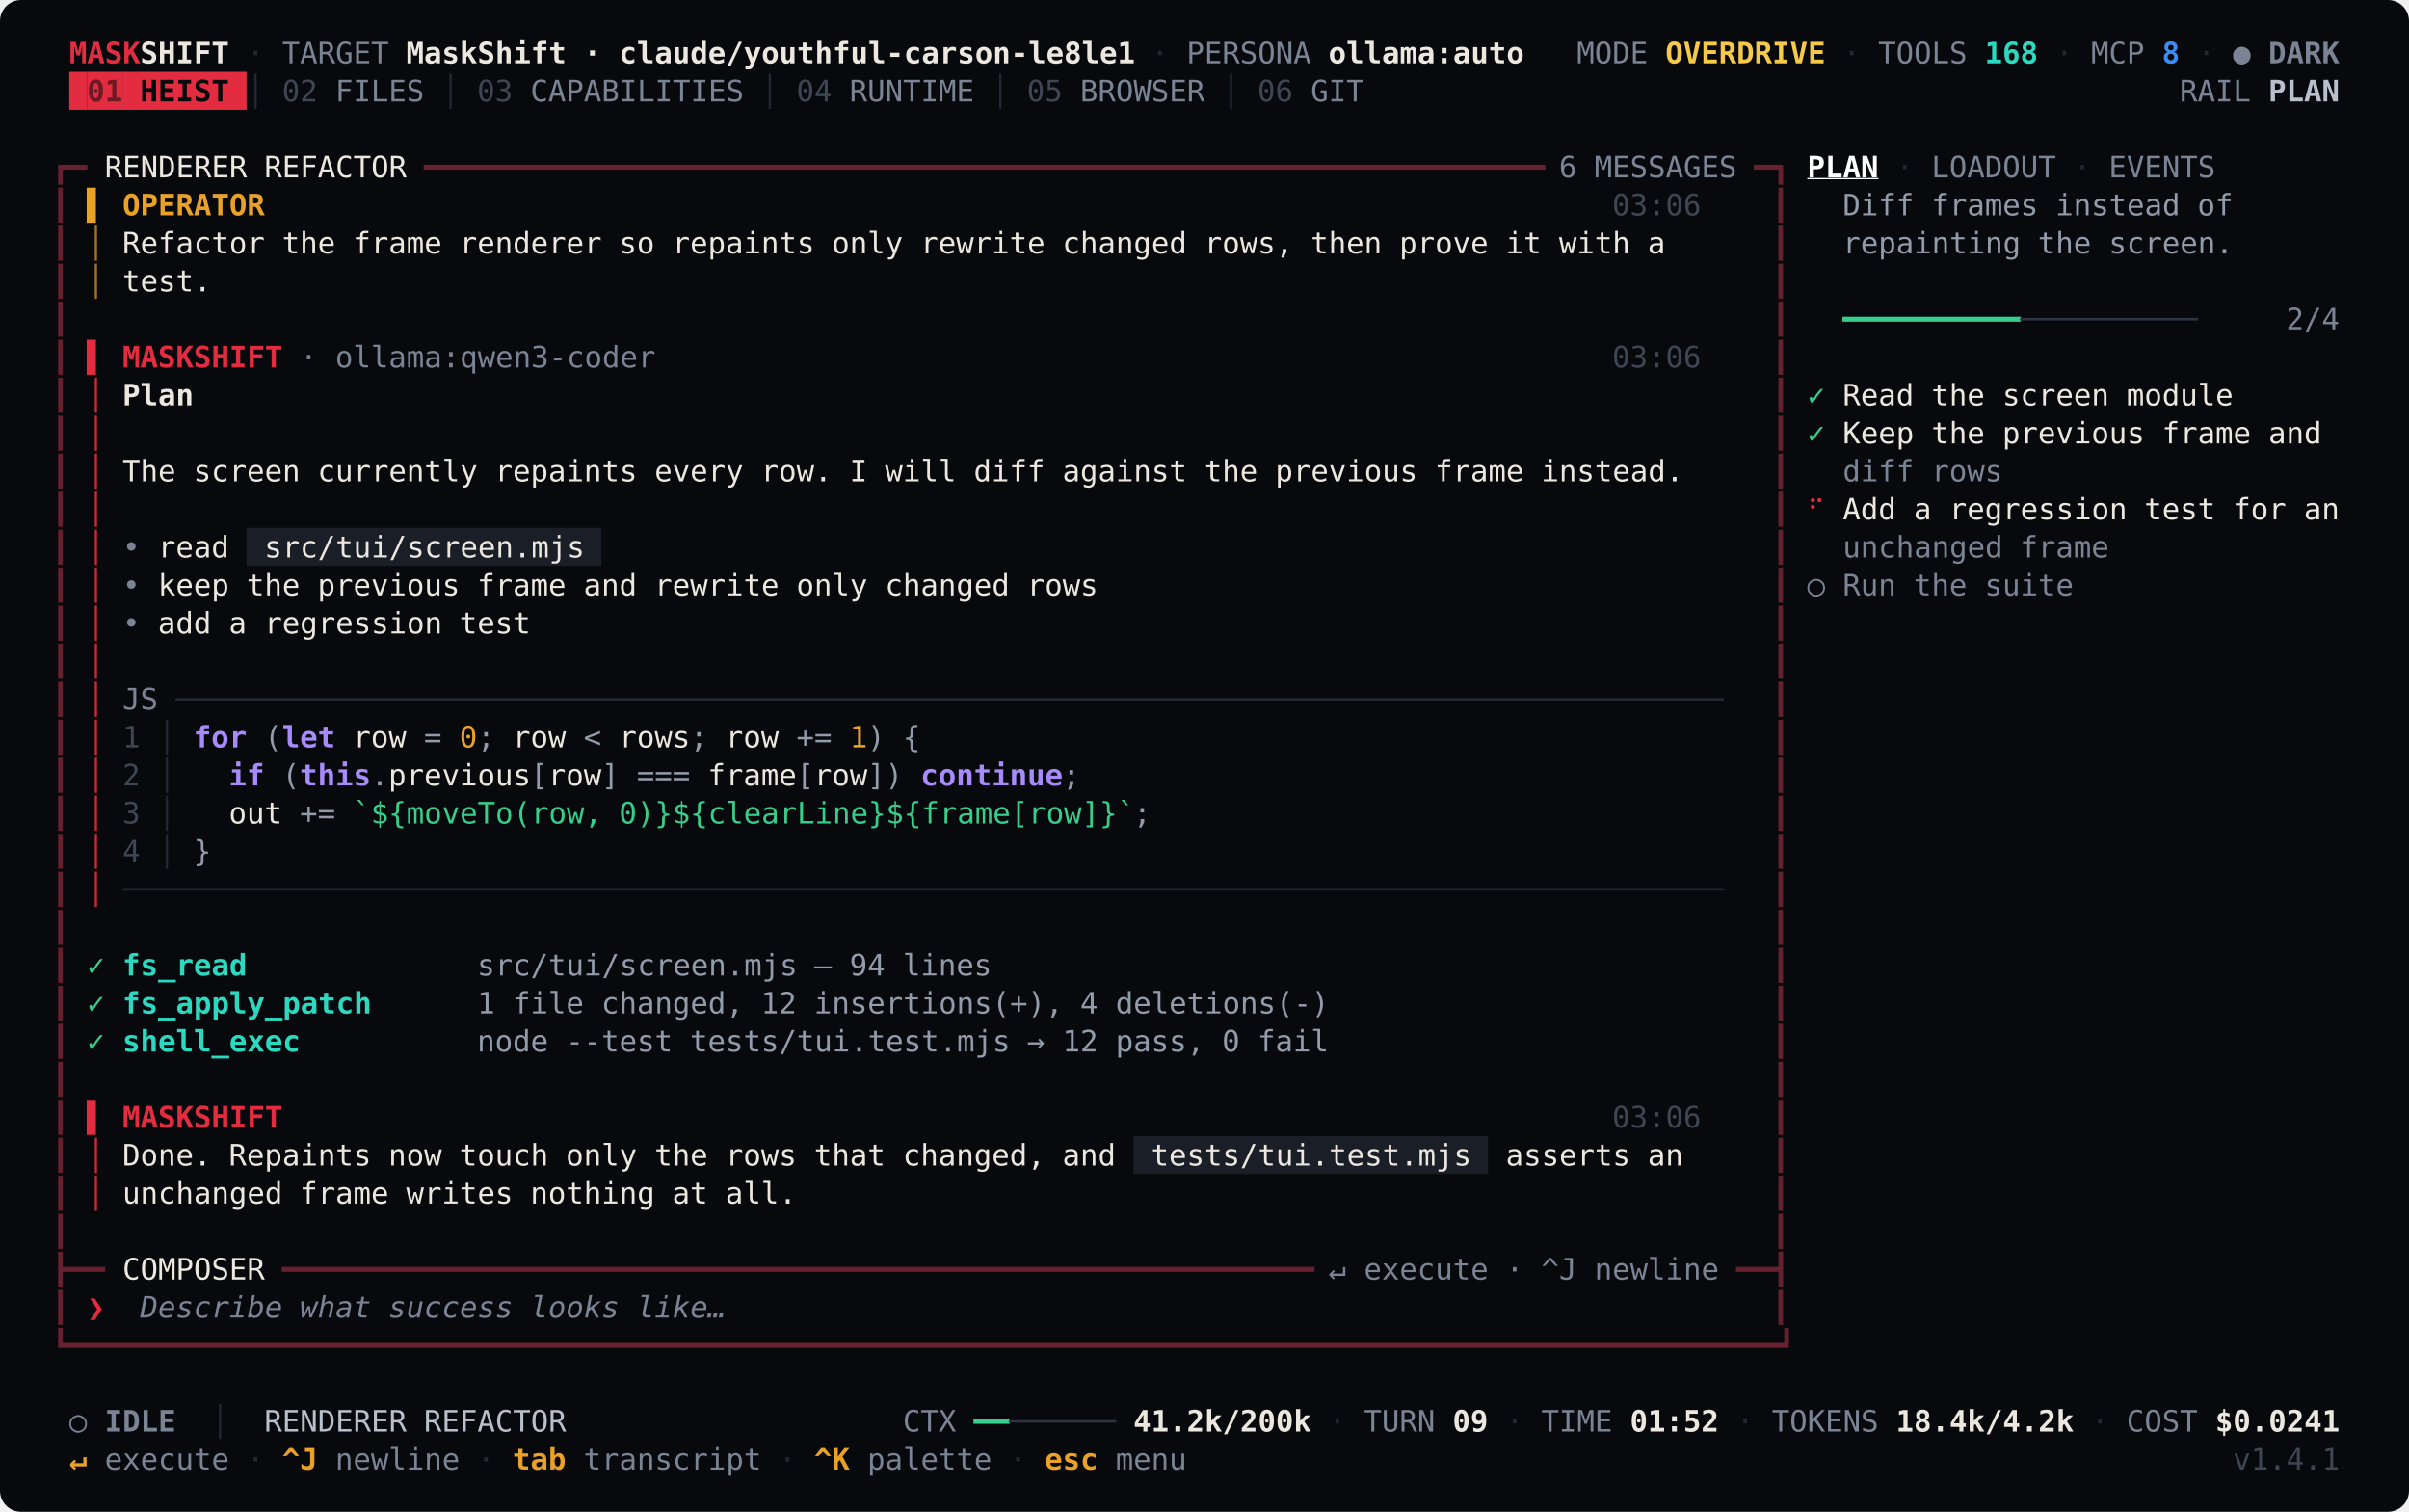
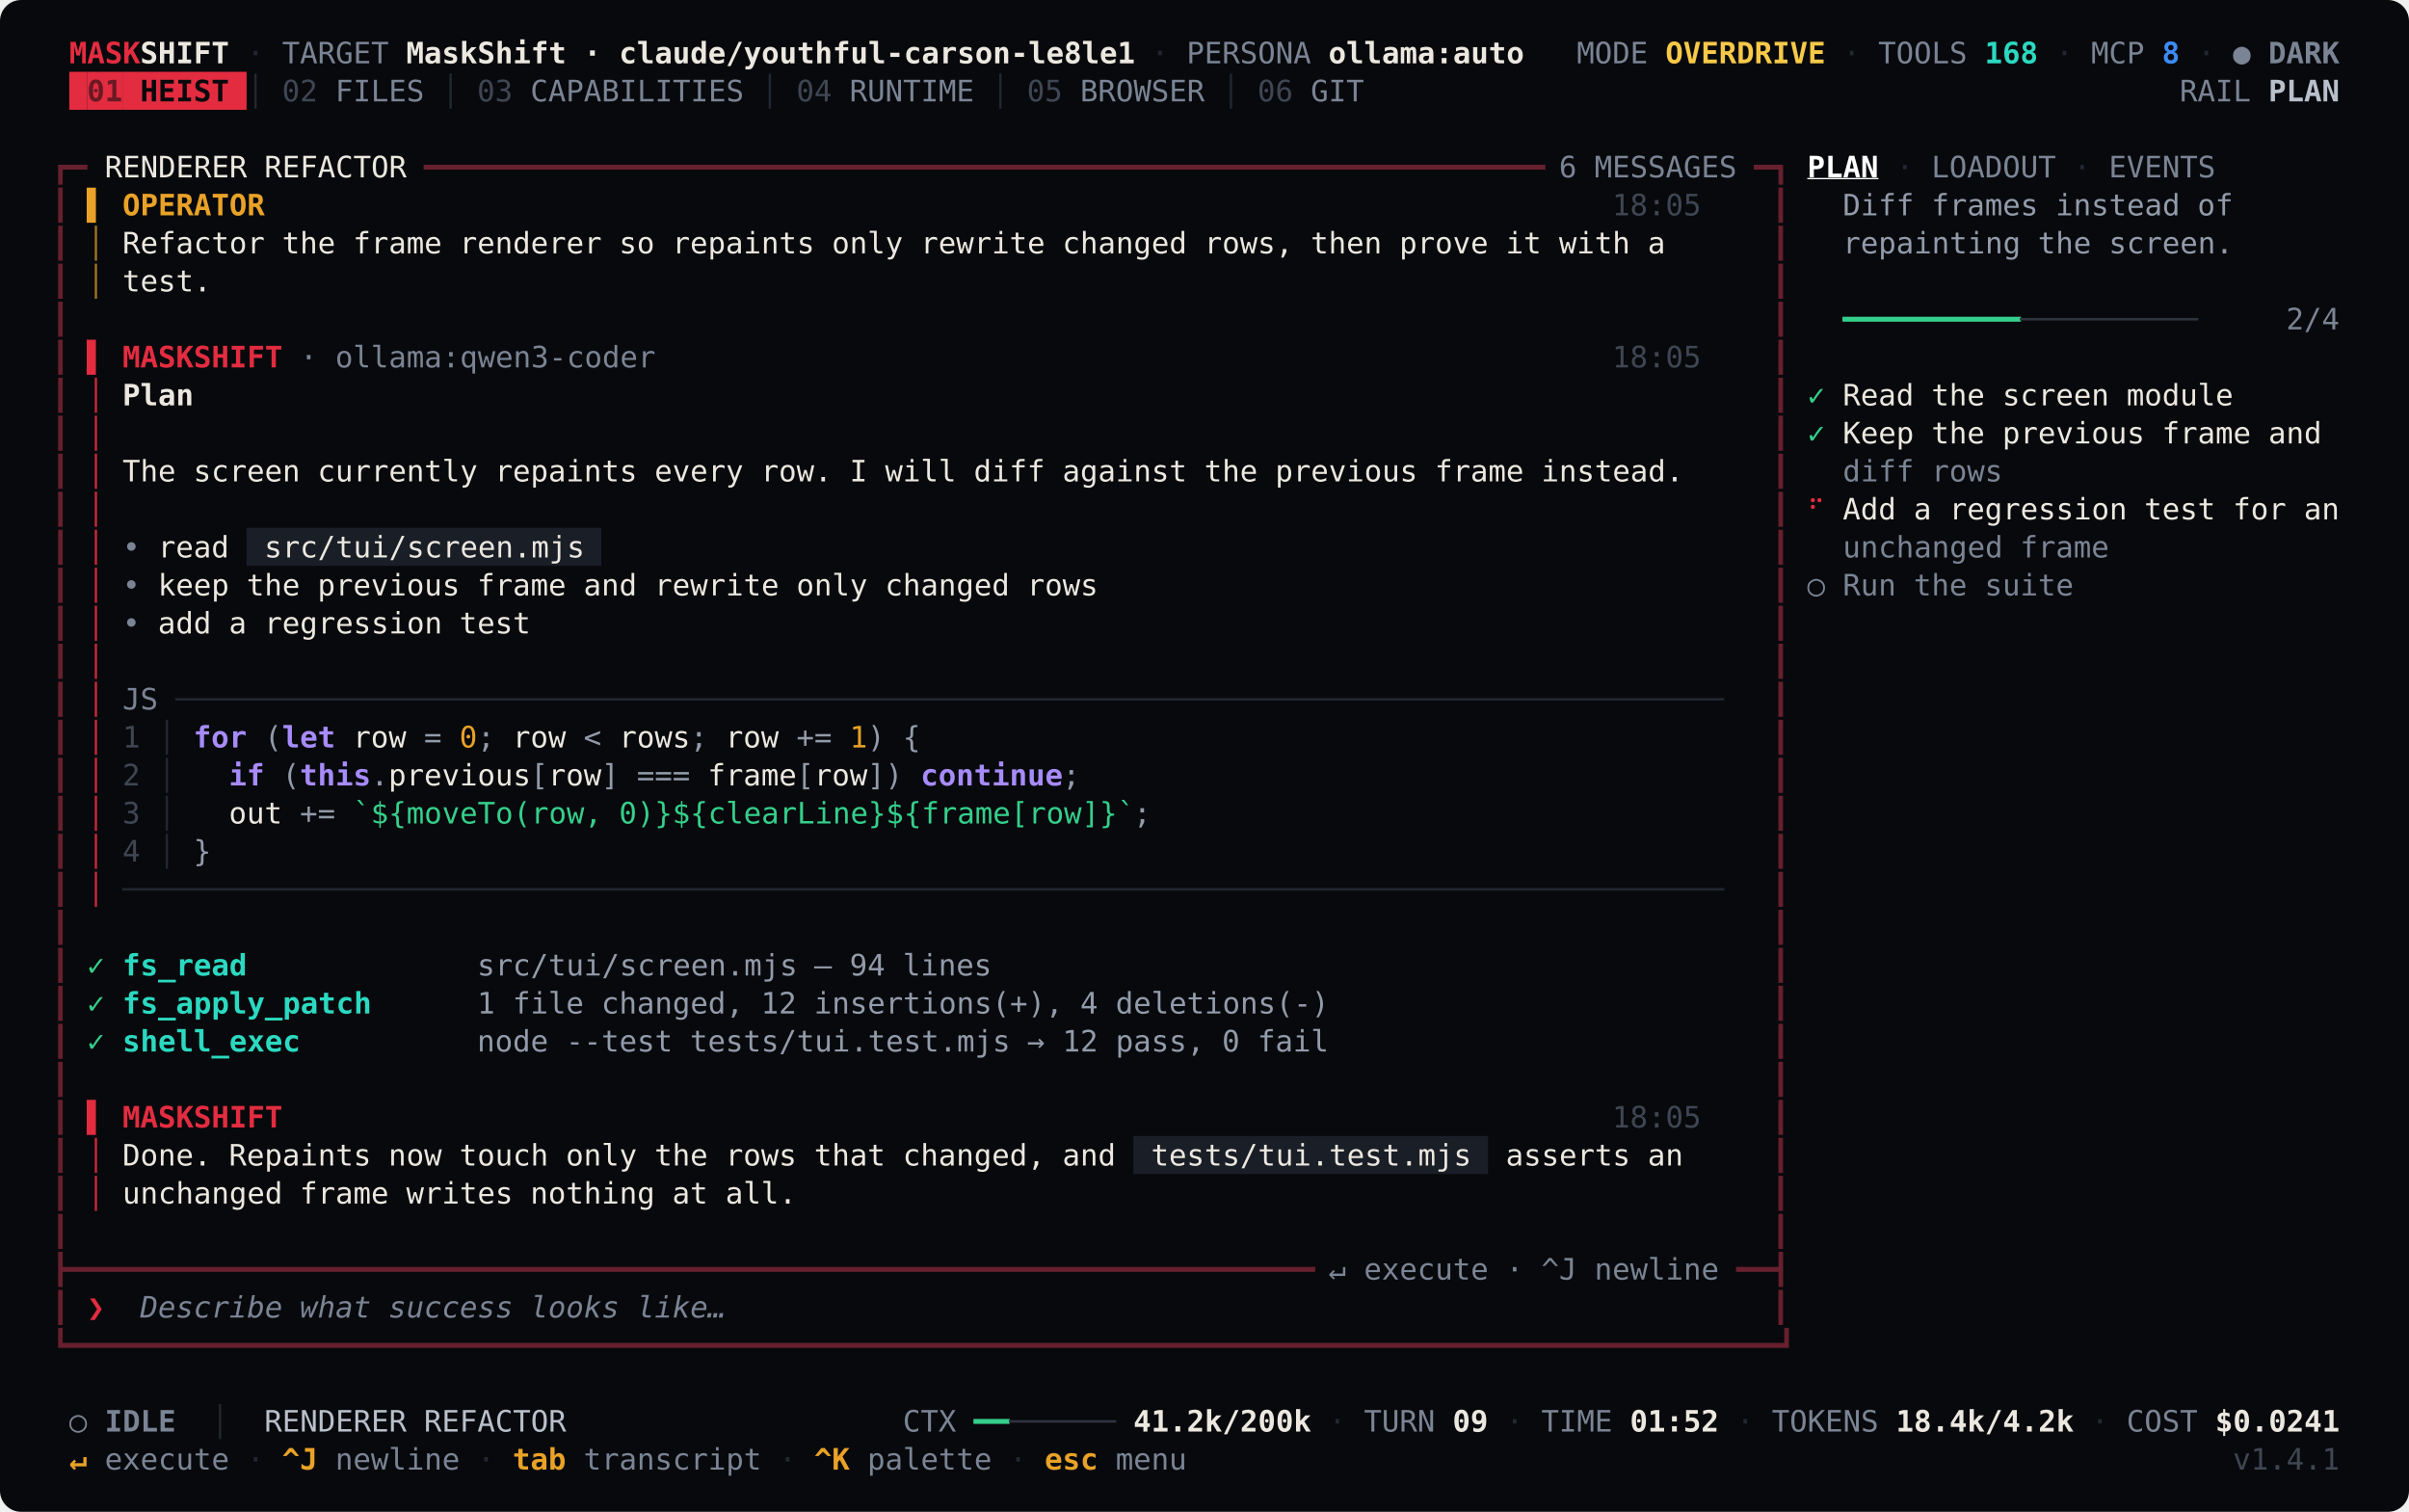
<svg xmlns="http://www.w3.org/2000/svg" width="1141" height="716" viewBox="0 0 1141 716" role="img" aria-label="MaskShift — 01 HEIST">
  <rect width="100%" height="100%" rx="10" fill="#08090C" />
  <g font-family="SFMono-Regular, Menlo, Consolas, DejaVu Sans Mono, monospace" font-size="14" xml:space="preserve">
    <text x="32.80" y="30.00" fill="#e32c40" textLength="33.60" lengthAdjust="spacingAndGlyphs" font-weight="700">MASK</text>
    <text x="66.40" y="30.00" fill="#ece8e0" textLength="42.00" lengthAdjust="spacingAndGlyphs" font-weight="700">SHIFT</text>
    <text x="116.80" y="30.00" fill="#222731" textLength="8.40" lengthAdjust="spacingAndGlyphs">·</text>
    <text x="133.60" y="30.00" fill="#7a8494" textLength="50.40" lengthAdjust="spacingAndGlyphs">TARGET</text>
    <text x="192.40" y="30.00" fill="#ece8e0" textLength="75.60" lengthAdjust="spacingAndGlyphs" font-weight="700">MaskShift</text>
    <text x="276.40" y="30.00" fill="#ece8e0" textLength="8.40" lengthAdjust="spacingAndGlyphs" font-weight="700">·</text>
    <text x="293.20" y="30.00" fill="#ece8e0" textLength="243.60" lengthAdjust="spacingAndGlyphs" font-weight="700">claude/youthful-carson-le8le1</text>
    <text x="545.20" y="30.00" fill="#222731" textLength="8.40" lengthAdjust="spacingAndGlyphs">·</text>
    <text x="562.00" y="30.00" fill="#7a8494" textLength="58.80" lengthAdjust="spacingAndGlyphs">PERSONA</text>
    <text x="629.20" y="30.00" fill="#ece8e0" textLength="92.40" lengthAdjust="spacingAndGlyphs" font-weight="700">ollama:auto</text>
    <text x="746.80" y="30.00" fill="#7a8494" textLength="33.60" lengthAdjust="spacingAndGlyphs">MODE</text>
    <text x="788.80" y="30.00" fill="#f7c948" textLength="75.60" lengthAdjust="spacingAndGlyphs" font-weight="700">OVERDRIVE</text>
    <text x="872.80" y="30.00" fill="#222731" textLength="8.40" lengthAdjust="spacingAndGlyphs">·</text>
    <text x="889.60" y="30.00" fill="#7a8494" textLength="42.00" lengthAdjust="spacingAndGlyphs">TOOLS</text>
    <text x="940.00" y="30.00" fill="#2bd9c0" textLength="25.20" lengthAdjust="spacingAndGlyphs" font-weight="700">168</text>
    <text x="973.60" y="30.00" fill="#222731" textLength="8.40" lengthAdjust="spacingAndGlyphs">·</text>
    <text x="990.40" y="30.00" fill="#7a8494" textLength="25.20" lengthAdjust="spacingAndGlyphs">MCP</text>
    <text x="1024.00" y="30.00" fill="#3d8bf5" textLength="8.40" lengthAdjust="spacingAndGlyphs" font-weight="700">8</text>
    <text x="1040.80" y="30.00" fill="#222731" textLength="8.40" lengthAdjust="spacingAndGlyphs">·</text>
    <text x="1057.60" y="30.00" fill="#7a8494" textLength="8.40" lengthAdjust="spacingAndGlyphs">●</text>
    <text x="1074.40" y="30.00" fill="#7a8494" textLength="33.60" lengthAdjust="spacingAndGlyphs" font-weight="700">DARK</text>
    <rect x="32.80" y="34.00" width="8.40" height="18" fill="#e32c40" />
    <rect x="41.20" y="34.00" width="16.80" height="18" fill="#e32c40" />
    <text x="41.20" y="48.00" fill="#6b1923" textLength="16.80" lengthAdjust="spacingAndGlyphs" font-weight="700">01</text>
    <rect x="58.00" y="34.00" width="58.80" height="18" fill="#e32c40" />
    <text x="66.40" y="48.00" fill="#08090c" textLength="42.00" lengthAdjust="spacingAndGlyphs" font-weight="700">HEIST</text>
    <text x="116.80" y="48.00" fill="#222731" textLength="8.40" lengthAdjust="spacingAndGlyphs">│</text>
    <text x="133.60" y="48.00" fill="#3f4653" textLength="16.80" lengthAdjust="spacingAndGlyphs">02</text>
    <text x="158.80" y="48.00" fill="#7a8494" textLength="42.00" lengthAdjust="spacingAndGlyphs">FILES</text>
    <text x="209.20" y="48.00" fill="#222731" textLength="8.40" lengthAdjust="spacingAndGlyphs">│</text>
    <text x="226.00" y="48.00" fill="#3f4653" textLength="16.80" lengthAdjust="spacingAndGlyphs">03</text>
    <text x="251.20" y="48.00" fill="#7a8494" textLength="100.80" lengthAdjust="spacingAndGlyphs">CAPABILITIES</text>
    <text x="360.40" y="48.00" fill="#222731" textLength="8.40" lengthAdjust="spacingAndGlyphs">│</text>
    <text x="377.20" y="48.00" fill="#3f4653" textLength="16.80" lengthAdjust="spacingAndGlyphs">04</text>
    <text x="402.40" y="48.00" fill="#7a8494" textLength="58.80" lengthAdjust="spacingAndGlyphs">RUNTIME</text>
    <text x="469.60" y="48.00" fill="#222731" textLength="8.40" lengthAdjust="spacingAndGlyphs">│</text>
    <text x="486.40" y="48.00" fill="#3f4653" textLength="16.80" lengthAdjust="spacingAndGlyphs">05</text>
    <text x="511.60" y="48.00" fill="#7a8494" textLength="58.80" lengthAdjust="spacingAndGlyphs">BROWSER</text>
    <text x="578.80" y="48.00" fill="#222731" textLength="8.40" lengthAdjust="spacingAndGlyphs">│</text>
    <text x="595.60" y="48.00" fill="#3f4653" textLength="16.80" lengthAdjust="spacingAndGlyphs">06</text>
    <text x="620.80" y="48.00" fill="#7a8494" textLength="25.20" lengthAdjust="spacingAndGlyphs">GIT</text>
    <text x="1032.40" y="48.00" fill="#7a8494" textLength="33.60" lengthAdjust="spacingAndGlyphs">RAIL</text>
    <text x="1074.40" y="48.00" fill="#b8c0cb" textLength="33.60" lengthAdjust="spacingAndGlyphs" font-weight="700">PLAN</text>
    <text x="24.40" y="84.00" fill="#67202d" textLength="16.80" lengthAdjust="spacingAndGlyphs">┏━</text>
    <text x="49.60" y="84.00" fill="#ece8e0" textLength="67.20" lengthAdjust="spacingAndGlyphs">RENDERER</text>
    <text x="125.20" y="84.00" fill="#ece8e0" textLength="67.20" lengthAdjust="spacingAndGlyphs">REFACTOR</text>
    <text x="200.80" y="84.00" fill="#67202d" textLength="529.20" lengthAdjust="spacingAndGlyphs">━━━━━━━━━━━━━━━━━━━━━━━━━━━━━━━━━━━━━━━━━━━━━━━━━━━━━━━━━━━━━━━</text>
    <text x="738.40" y="84.00" fill="#7a8494" textLength="8.40" lengthAdjust="spacingAndGlyphs">6</text>
    <text x="755.20" y="84.00" fill="#7a8494" textLength="67.20" lengthAdjust="spacingAndGlyphs">MESSAGES</text>
    <text x="830.80" y="84.00" fill="#67202d" textLength="16.80" lengthAdjust="spacingAndGlyphs">━┓</text>
    <text x="856.00" y="84.00" fill="#ffffff" textLength="33.60" lengthAdjust="spacingAndGlyphs" font-weight="700" text-decoration="underline">PLAN</text>
    <text x="898.00" y="84.00" fill="#222731" textLength="8.40" lengthAdjust="spacingAndGlyphs">·</text>
    <text x="914.80" y="84.00" fill="#7a8494" textLength="58.80" lengthAdjust="spacingAndGlyphs">LOADOUT</text>
    <text x="982.00" y="84.00" fill="#222731" textLength="8.40" lengthAdjust="spacingAndGlyphs">·</text>
    <text x="998.80" y="84.00" fill="#7a8494" textLength="50.40" lengthAdjust="spacingAndGlyphs">EVENTS</text>
    <text x="24.40" y="102.00" fill="#67202d" textLength="8.40" lengthAdjust="spacingAndGlyphs">┃</text>
    <text x="41.20" y="102.00" fill="#e9a227" textLength="8.40" lengthAdjust="spacingAndGlyphs">▌</text>
    <text x="58.00" y="102.00" fill="#e9a227" textLength="67.20" lengthAdjust="spacingAndGlyphs" font-weight="700">OPERATOR</text>
-     <text x="763.60" y="102.00" fill="#3f4653" textLength="42.00" lengthAdjust="spacingAndGlyphs">03:06</text>
+     <text x="763.60" y="102.00" fill="#3f4653" textLength="42.00" lengthAdjust="spacingAndGlyphs">18:05</text>
    <text x="839.20" y="102.00" fill="#67202d" textLength="8.40" lengthAdjust="spacingAndGlyphs">┃</text>
    <text x="872.80" y="102.00" fill="#929baa" textLength="33.60" lengthAdjust="spacingAndGlyphs">Diff</text>
    <text x="914.80" y="102.00" fill="#929baa" textLength="50.40" lengthAdjust="spacingAndGlyphs">frames</text>
    <text x="973.60" y="102.00" fill="#929baa" textLength="58.80" lengthAdjust="spacingAndGlyphs">instead</text>
    <text x="1040.80" y="102.00" fill="#929baa" textLength="16.80" lengthAdjust="spacingAndGlyphs">of</text>
    <text x="24.40" y="120.00" fill="#67202d" textLength="8.40" lengthAdjust="spacingAndGlyphs">┃</text>
    <text x="41.20" y="120.00" fill="#9e7123" textLength="8.40" lengthAdjust="spacingAndGlyphs">│</text>
    <text x="58.00" y="120.00" fill="#ece8e0" textLength="67.20" lengthAdjust="spacingAndGlyphs">Refactor</text>
    <text x="133.60" y="120.00" fill="#ece8e0" textLength="25.20" lengthAdjust="spacingAndGlyphs">the</text>
    <text x="167.20" y="120.00" fill="#ece8e0" textLength="42.00" lengthAdjust="spacingAndGlyphs">frame</text>
    <text x="217.60" y="120.00" fill="#ece8e0" textLength="67.20" lengthAdjust="spacingAndGlyphs">renderer</text>
    <text x="293.20" y="120.00" fill="#ece8e0" textLength="16.80" lengthAdjust="spacingAndGlyphs">so</text>
    <text x="318.40" y="120.00" fill="#ece8e0" textLength="67.20" lengthAdjust="spacingAndGlyphs">repaints</text>
    <text x="394.00" y="120.00" fill="#ece8e0" textLength="33.60" lengthAdjust="spacingAndGlyphs">only</text>
    <text x="436.00" y="120.00" fill="#ece8e0" textLength="58.80" lengthAdjust="spacingAndGlyphs">rewrite</text>
    <text x="503.20" y="120.00" fill="#ece8e0" textLength="58.80" lengthAdjust="spacingAndGlyphs">changed</text>
    <text x="570.40" y="120.00" fill="#ece8e0" textLength="42.00" lengthAdjust="spacingAndGlyphs">rows,</text>
    <text x="620.80" y="120.00" fill="#ece8e0" textLength="33.60" lengthAdjust="spacingAndGlyphs">then</text>
    <text x="662.80" y="120.00" fill="#ece8e0" textLength="42.00" lengthAdjust="spacingAndGlyphs">prove</text>
    <text x="713.20" y="120.00" fill="#ece8e0" textLength="16.80" lengthAdjust="spacingAndGlyphs">it</text>
    <text x="738.40" y="120.00" fill="#ece8e0" textLength="33.60" lengthAdjust="spacingAndGlyphs">with</text>
    <text x="780.40" y="120.00" fill="#ece8e0" textLength="8.40" lengthAdjust="spacingAndGlyphs">a</text>
    <text x="839.20" y="120.00" fill="#67202d" textLength="8.40" lengthAdjust="spacingAndGlyphs">┃</text>
    <text x="872.80" y="120.00" fill="#929baa" textLength="84.00" lengthAdjust="spacingAndGlyphs">repainting</text>
    <text x="965.20" y="120.00" fill="#929baa" textLength="25.20" lengthAdjust="spacingAndGlyphs">the</text>
    <text x="998.80" y="120.00" fill="#929baa" textLength="58.80" lengthAdjust="spacingAndGlyphs">screen.</text>
    <text x="24.40" y="138.00" fill="#67202d" textLength="8.40" lengthAdjust="spacingAndGlyphs">┃</text>
    <text x="41.20" y="138.00" fill="#9e7123" textLength="8.40" lengthAdjust="spacingAndGlyphs">│</text>
    <text x="58.00" y="138.00" fill="#ece8e0" textLength="42.00" lengthAdjust="spacingAndGlyphs">test.</text>
    <text x="839.20" y="138.00" fill="#67202d" textLength="8.40" lengthAdjust="spacingAndGlyphs">┃</text>
    <text x="24.40" y="156.00" fill="#67202d" textLength="8.40" lengthAdjust="spacingAndGlyphs">┃</text>
    <text x="839.20" y="156.00" fill="#67202d" textLength="8.40" lengthAdjust="spacingAndGlyphs">┃</text>
    <text x="872.80" y="156.00" fill="#35cf8b" textLength="84.00" lengthAdjust="spacingAndGlyphs">━━━━━━━━━━</text>
    <text x="956.80" y="156.00" fill="#2e343f" textLength="84.00" lengthAdjust="spacingAndGlyphs">──────────</text>
    <text x="1082.80" y="156.00" fill="#7a8494" textLength="25.20" lengthAdjust="spacingAndGlyphs">2/4</text>
    <text x="24.40" y="174.00" fill="#67202d" textLength="8.40" lengthAdjust="spacingAndGlyphs">┃</text>
    <text x="41.20" y="174.00" fill="#e32c40" textLength="8.40" lengthAdjust="spacingAndGlyphs">▌</text>
    <text x="58.00" y="174.00" fill="#e32c40" textLength="75.60" lengthAdjust="spacingAndGlyphs" font-weight="700">MASKSHIFT</text>
    <text x="142.00" y="174.00" fill="#7a8494" textLength="8.40" lengthAdjust="spacingAndGlyphs">·</text>
    <text x="158.80" y="174.00" fill="#7a8494" textLength="151.20" lengthAdjust="spacingAndGlyphs">ollama:qwen3-coder</text>
-     <text x="763.60" y="174.00" fill="#3f4653" textLength="42.00" lengthAdjust="spacingAndGlyphs">03:06</text>
+     <text x="763.60" y="174.00" fill="#3f4653" textLength="42.00" lengthAdjust="spacingAndGlyphs">18:05</text>
    <text x="839.20" y="174.00" fill="#67202d" textLength="8.40" lengthAdjust="spacingAndGlyphs">┃</text>
    <text x="24.40" y="192.00" fill="#67202d" textLength="8.40" lengthAdjust="spacingAndGlyphs">┃</text>
    <text x="41.20" y="192.00" fill="#c6293b" textLength="8.40" lengthAdjust="spacingAndGlyphs">│</text>
    <text x="58.00" y="192.00" fill="#ece8e0" textLength="33.60" lengthAdjust="spacingAndGlyphs" font-weight="700">Plan</text>
    <text x="839.20" y="192.00" fill="#67202d" textLength="8.40" lengthAdjust="spacingAndGlyphs">┃</text>
    <text x="856.00" y="192.00" fill="#35cf8b" textLength="8.40" lengthAdjust="spacingAndGlyphs">✓</text>
    <text x="872.80" y="192.00" fill="#ece8e0" textLength="33.60" lengthAdjust="spacingAndGlyphs">Read</text>
    <text x="914.80" y="192.00" fill="#ece8e0" textLength="25.20" lengthAdjust="spacingAndGlyphs">the</text>
    <text x="948.40" y="192.00" fill="#ece8e0" textLength="50.40" lengthAdjust="spacingAndGlyphs">screen</text>
    <text x="1007.20" y="192.00" fill="#ece8e0" textLength="50.40" lengthAdjust="spacingAndGlyphs">module</text>
    <text x="24.40" y="210.00" fill="#67202d" textLength="8.40" lengthAdjust="spacingAndGlyphs">┃</text>
    <text x="41.20" y="210.00" fill="#c6293b" textLength="8.40" lengthAdjust="spacingAndGlyphs">│</text>
    <text x="839.20" y="210.00" fill="#67202d" textLength="8.40" lengthAdjust="spacingAndGlyphs">┃</text>
    <text x="856.00" y="210.00" fill="#35cf8b" textLength="8.40" lengthAdjust="spacingAndGlyphs">✓</text>
    <text x="872.80" y="210.00" fill="#ece8e0" textLength="33.60" lengthAdjust="spacingAndGlyphs">Keep</text>
    <text x="914.80" y="210.00" fill="#ece8e0" textLength="25.20" lengthAdjust="spacingAndGlyphs">the</text>
    <text x="948.40" y="210.00" fill="#ece8e0" textLength="67.20" lengthAdjust="spacingAndGlyphs">previous</text>
    <text x="1024.00" y="210.00" fill="#ece8e0" textLength="42.00" lengthAdjust="spacingAndGlyphs">frame</text>
    <text x="1074.40" y="210.00" fill="#ece8e0" textLength="25.20" lengthAdjust="spacingAndGlyphs">and</text>
    <text x="24.40" y="228.00" fill="#67202d" textLength="8.40" lengthAdjust="spacingAndGlyphs">┃</text>
    <text x="41.20" y="228.00" fill="#c6293b" textLength="8.40" lengthAdjust="spacingAndGlyphs">│</text>
    <text x="58.00" y="228.00" fill="#ECE8E0" textLength="25.20" lengthAdjust="spacingAndGlyphs">The</text>
    <text x="91.60" y="228.00" fill="#ECE8E0" textLength="50.40" lengthAdjust="spacingAndGlyphs">screen</text>
    <text x="150.40" y="228.00" fill="#ECE8E0" textLength="75.60" lengthAdjust="spacingAndGlyphs">currently</text>
    <text x="234.40" y="228.00" fill="#ECE8E0" textLength="67.20" lengthAdjust="spacingAndGlyphs">repaints</text>
    <text x="310.00" y="228.00" fill="#ECE8E0" textLength="42.00" lengthAdjust="spacingAndGlyphs">every</text>
    <text x="360.40" y="228.00" fill="#ECE8E0" textLength="33.60" lengthAdjust="spacingAndGlyphs">row.</text>
    <text x="402.40" y="228.00" fill="#ECE8E0" textLength="8.40" lengthAdjust="spacingAndGlyphs">I</text>
    <text x="419.20" y="228.00" fill="#ECE8E0" textLength="33.60" lengthAdjust="spacingAndGlyphs">will</text>
    <text x="461.20" y="228.00" fill="#ECE8E0" textLength="33.60" lengthAdjust="spacingAndGlyphs">diff</text>
    <text x="503.20" y="228.00" fill="#ECE8E0" textLength="58.80" lengthAdjust="spacingAndGlyphs">against</text>
    <text x="570.40" y="228.00" fill="#ECE8E0" textLength="25.20" lengthAdjust="spacingAndGlyphs">the</text>
    <text x="604.00" y="228.00" fill="#ECE8E0" textLength="67.20" lengthAdjust="spacingAndGlyphs">previous</text>
    <text x="679.60" y="228.00" fill="#ECE8E0" textLength="42.00" lengthAdjust="spacingAndGlyphs">frame</text>
    <text x="730.00" y="228.00" fill="#ECE8E0" textLength="67.20" lengthAdjust="spacingAndGlyphs">instead.</text>
    <text x="839.20" y="228.00" fill="#67202d" textLength="8.40" lengthAdjust="spacingAndGlyphs">┃</text>
    <text x="872.80" y="228.00" fill="#7a8494" textLength="33.60" lengthAdjust="spacingAndGlyphs">diff</text>
    <text x="914.80" y="228.00" fill="#7a8494" textLength="33.60" lengthAdjust="spacingAndGlyphs">rows</text>
    <text x="24.40" y="246.00" fill="#67202d" textLength="8.40" lengthAdjust="spacingAndGlyphs">┃</text>
    <text x="41.20" y="246.00" fill="#c6293b" textLength="8.40" lengthAdjust="spacingAndGlyphs">│</text>
    <text x="839.20" y="246.00" fill="#67202d" textLength="8.40" lengthAdjust="spacingAndGlyphs">┃</text>
    <text x="856.00" y="246.00" fill="#e32c40" textLength="8.40" lengthAdjust="spacingAndGlyphs">⠋</text>
    <text x="872.80" y="246.00" fill="#ece8e0" textLength="25.20" lengthAdjust="spacingAndGlyphs">Add</text>
    <text x="906.40" y="246.00" fill="#ece8e0" textLength="8.40" lengthAdjust="spacingAndGlyphs">a</text>
    <text x="923.20" y="246.00" fill="#ece8e0" textLength="84.00" lengthAdjust="spacingAndGlyphs">regression</text>
    <text x="1015.60" y="246.00" fill="#ece8e0" textLength="33.60" lengthAdjust="spacingAndGlyphs">test</text>
    <text x="1057.60" y="246.00" fill="#ece8e0" textLength="25.20" lengthAdjust="spacingAndGlyphs">for</text>
    <text x="1091.20" y="246.00" fill="#ece8e0" textLength="16.80" lengthAdjust="spacingAndGlyphs">an</text>
    <text x="24.40" y="264.00" fill="#67202d" textLength="8.40" lengthAdjust="spacingAndGlyphs">┃</text>
    <text x="41.20" y="264.00" fill="#c6293b" textLength="8.40" lengthAdjust="spacingAndGlyphs">│</text>
    <text x="58.00" y="264.00" fill="#7a8494" textLength="8.40" lengthAdjust="spacingAndGlyphs">•</text>
    <text x="74.80" y="264.00" fill="#ECE8E0" textLength="33.60" lengthAdjust="spacingAndGlyphs">read</text>
    <rect x="116.80" y="250.00" width="168.00" height="18" fill="#1a1e26" />
    <text x="125.20" y="264.00" fill="#ece8e0" textLength="151.20" lengthAdjust="spacingAndGlyphs">src/tui/screen.mjs</text>
    <text x="839.20" y="264.00" fill="#67202d" textLength="8.40" lengthAdjust="spacingAndGlyphs">┃</text>
    <text x="872.80" y="264.00" fill="#7a8494" textLength="75.60" lengthAdjust="spacingAndGlyphs">unchanged</text>
    <text x="956.80" y="264.00" fill="#7a8494" textLength="42.00" lengthAdjust="spacingAndGlyphs">frame</text>
    <text x="24.40" y="282.00" fill="#67202d" textLength="8.40" lengthAdjust="spacingAndGlyphs">┃</text>
    <text x="41.20" y="282.00" fill="#c6293b" textLength="8.40" lengthAdjust="spacingAndGlyphs">│</text>
    <text x="58.00" y="282.00" fill="#7a8494" textLength="8.40" lengthAdjust="spacingAndGlyphs">•</text>
    <text x="74.80" y="282.00" fill="#ECE8E0" textLength="33.60" lengthAdjust="spacingAndGlyphs">keep</text>
    <text x="116.80" y="282.00" fill="#ECE8E0" textLength="25.20" lengthAdjust="spacingAndGlyphs">the</text>
    <text x="150.40" y="282.00" fill="#ECE8E0" textLength="67.20" lengthAdjust="spacingAndGlyphs">previous</text>
    <text x="226.00" y="282.00" fill="#ECE8E0" textLength="42.00" lengthAdjust="spacingAndGlyphs">frame</text>
    <text x="276.40" y="282.00" fill="#ECE8E0" textLength="25.20" lengthAdjust="spacingAndGlyphs">and</text>
    <text x="310.00" y="282.00" fill="#ECE8E0" textLength="58.80" lengthAdjust="spacingAndGlyphs">rewrite</text>
    <text x="377.20" y="282.00" fill="#ECE8E0" textLength="33.60" lengthAdjust="spacingAndGlyphs">only</text>
    <text x="419.20" y="282.00" fill="#ECE8E0" textLength="58.80" lengthAdjust="spacingAndGlyphs">changed</text>
    <text x="486.40" y="282.00" fill="#ECE8E0" textLength="33.60" lengthAdjust="spacingAndGlyphs">rows</text>
    <text x="839.20" y="282.00" fill="#67202d" textLength="8.40" lengthAdjust="spacingAndGlyphs">┃</text>
    <text x="856.00" y="282.00" fill="#7a8494" textLength="8.40" lengthAdjust="spacingAndGlyphs">○</text>
    <text x="872.80" y="282.00" fill="#7a8494" textLength="25.20" lengthAdjust="spacingAndGlyphs">Run</text>
    <text x="906.40" y="282.00" fill="#7a8494" textLength="25.20" lengthAdjust="spacingAndGlyphs">the</text>
    <text x="940.00" y="282.00" fill="#7a8494" textLength="42.00" lengthAdjust="spacingAndGlyphs">suite</text>
    <text x="24.40" y="300.00" fill="#67202d" textLength="8.40" lengthAdjust="spacingAndGlyphs">┃</text>
    <text x="41.20" y="300.00" fill="#c6293b" textLength="8.40" lengthAdjust="spacingAndGlyphs">│</text>
    <text x="58.00" y="300.00" fill="#7a8494" textLength="8.40" lengthAdjust="spacingAndGlyphs">•</text>
    <text x="74.80" y="300.00" fill="#ECE8E0" textLength="25.20" lengthAdjust="spacingAndGlyphs">add</text>
    <text x="108.40" y="300.00" fill="#ECE8E0" textLength="8.40" lengthAdjust="spacingAndGlyphs">a</text>
    <text x="125.20" y="300.00" fill="#ECE8E0" textLength="84.00" lengthAdjust="spacingAndGlyphs">regression</text>
    <text x="217.60" y="300.00" fill="#ECE8E0" textLength="33.60" lengthAdjust="spacingAndGlyphs">test</text>
    <text x="839.20" y="300.00" fill="#67202d" textLength="8.40" lengthAdjust="spacingAndGlyphs">┃</text>
    <text x="24.40" y="318.00" fill="#67202d" textLength="8.40" lengthAdjust="spacingAndGlyphs">┃</text>
    <text x="41.20" y="318.00" fill="#c6293b" textLength="8.40" lengthAdjust="spacingAndGlyphs">│</text>
    <text x="839.20" y="318.00" fill="#67202d" textLength="8.40" lengthAdjust="spacingAndGlyphs">┃</text>
    <text x="24.40" y="336.00" fill="#67202d" textLength="8.40" lengthAdjust="spacingAndGlyphs">┃</text>
    <text x="41.20" y="336.00" fill="#c6293b" textLength="8.40" lengthAdjust="spacingAndGlyphs">│</text>
    <text x="58.00" y="336.00" fill="#7a8494" textLength="16.80" lengthAdjust="spacingAndGlyphs">JS</text>
    <text x="83.20" y="336.00" fill="#222731" textLength="730.80" lengthAdjust="spacingAndGlyphs">───────────────────────────────────────────────────────────────────────────────────────</text>
    <text x="839.20" y="336.00" fill="#67202d" textLength="8.40" lengthAdjust="spacingAndGlyphs">┃</text>
    <text x="24.40" y="354.00" fill="#67202d" textLength="8.40" lengthAdjust="spacingAndGlyphs">┃</text>
    <text x="41.20" y="354.00" fill="#c6293b" textLength="8.40" lengthAdjust="spacingAndGlyphs">│</text>
    <text x="58.00" y="354.00" fill="#3f4653" textLength="8.40" lengthAdjust="spacingAndGlyphs">1</text>
    <text x="74.80" y="354.00" fill="#222731" textLength="8.40" lengthAdjust="spacingAndGlyphs">│</text>
    <text x="91.60" y="354.00" fill="#a78bfa" textLength="25.20" lengthAdjust="spacingAndGlyphs" font-weight="700">for</text>
    <text x="125.20" y="354.00" fill="#929baa" textLength="8.40" lengthAdjust="spacingAndGlyphs">(</text>
    <text x="133.60" y="354.00" fill="#a78bfa" textLength="25.20" lengthAdjust="spacingAndGlyphs" font-weight="700">let</text>
    <text x="167.20" y="354.00" fill="#ece8e0" textLength="25.20" lengthAdjust="spacingAndGlyphs">row</text>
    <text x="200.80" y="354.00" fill="#929baa" textLength="8.40" lengthAdjust="spacingAndGlyphs">=</text>
    <text x="217.60" y="354.00" fill="#e9a227" textLength="8.40" lengthAdjust="spacingAndGlyphs">0</text>
    <text x="226.00" y="354.00" fill="#929baa" textLength="8.40" lengthAdjust="spacingAndGlyphs">;</text>
    <text x="242.80" y="354.00" fill="#ece8e0" textLength="25.20" lengthAdjust="spacingAndGlyphs">row</text>
    <text x="276.40" y="354.00" fill="#929baa" textLength="8.40" lengthAdjust="spacingAndGlyphs">&lt;</text>
    <text x="293.20" y="354.00" fill="#ece8e0" textLength="33.60" lengthAdjust="spacingAndGlyphs">rows</text>
    <text x="326.80" y="354.00" fill="#929baa" textLength="8.40" lengthAdjust="spacingAndGlyphs">;</text>
    <text x="343.60" y="354.00" fill="#ece8e0" textLength="25.20" lengthAdjust="spacingAndGlyphs">row</text>
    <text x="377.20" y="354.00" fill="#929baa" textLength="16.80" lengthAdjust="spacingAndGlyphs">+=</text>
    <text x="402.40" y="354.00" fill="#e9a227" textLength="8.40" lengthAdjust="spacingAndGlyphs">1</text>
    <text x="410.80" y="354.00" fill="#929baa" textLength="8.40" lengthAdjust="spacingAndGlyphs">)</text>
    <text x="427.60" y="354.00" fill="#929baa" textLength="8.40" lengthAdjust="spacingAndGlyphs">{</text>
    <text x="839.20" y="354.00" fill="#67202d" textLength="8.40" lengthAdjust="spacingAndGlyphs">┃</text>
    <text x="24.40" y="372.00" fill="#67202d" textLength="8.40" lengthAdjust="spacingAndGlyphs">┃</text>
    <text x="41.20" y="372.00" fill="#c6293b" textLength="8.40" lengthAdjust="spacingAndGlyphs">│</text>
    <text x="58.00" y="372.00" fill="#3f4653" textLength="8.40" lengthAdjust="spacingAndGlyphs">2</text>
    <text x="74.80" y="372.00" fill="#222731" textLength="8.40" lengthAdjust="spacingAndGlyphs">│</text>
    <text x="108.40" y="372.00" fill="#a78bfa" textLength="16.80" lengthAdjust="spacingAndGlyphs" font-weight="700">if</text>
    <text x="133.60" y="372.00" fill="#929baa" textLength="8.40" lengthAdjust="spacingAndGlyphs">(</text>
    <text x="142.00" y="372.00" fill="#a78bfa" textLength="33.60" lengthAdjust="spacingAndGlyphs" font-weight="700">this</text>
    <text x="175.60" y="372.00" fill="#929baa" textLength="8.40" lengthAdjust="spacingAndGlyphs">.</text>
    <text x="184.00" y="372.00" fill="#ece8e0" textLength="67.20" lengthAdjust="spacingAndGlyphs">previous</text>
    <text x="251.20" y="372.00" fill="#929baa" textLength="8.40" lengthAdjust="spacingAndGlyphs">[</text>
    <text x="259.60" y="372.00" fill="#ece8e0" textLength="25.20" lengthAdjust="spacingAndGlyphs">row</text>
    <text x="284.80" y="372.00" fill="#929baa" textLength="8.40" lengthAdjust="spacingAndGlyphs">]</text>
    <text x="301.60" y="372.00" fill="#929baa" textLength="25.20" lengthAdjust="spacingAndGlyphs">===</text>
    <text x="335.20" y="372.00" fill="#ece8e0" textLength="42.00" lengthAdjust="spacingAndGlyphs">frame</text>
    <text x="377.20" y="372.00" fill="#929baa" textLength="8.40" lengthAdjust="spacingAndGlyphs">[</text>
    <text x="385.60" y="372.00" fill="#ece8e0" textLength="25.20" lengthAdjust="spacingAndGlyphs">row</text>
    <text x="410.80" y="372.00" fill="#929baa" textLength="16.80" lengthAdjust="spacingAndGlyphs">])</text>
    <text x="436.00" y="372.00" fill="#a78bfa" textLength="67.20" lengthAdjust="spacingAndGlyphs" font-weight="700">continue</text>
    <text x="503.20" y="372.00" fill="#929baa" textLength="8.40" lengthAdjust="spacingAndGlyphs">;</text>
    <text x="839.20" y="372.00" fill="#67202d" textLength="8.40" lengthAdjust="spacingAndGlyphs">┃</text>
    <text x="24.40" y="390.00" fill="#67202d" textLength="8.40" lengthAdjust="spacingAndGlyphs">┃</text>
    <text x="41.20" y="390.00" fill="#c6293b" textLength="8.40" lengthAdjust="spacingAndGlyphs">│</text>
    <text x="58.00" y="390.00" fill="#3f4653" textLength="8.40" lengthAdjust="spacingAndGlyphs">3</text>
    <text x="74.80" y="390.00" fill="#222731" textLength="8.40" lengthAdjust="spacingAndGlyphs">│</text>
    <text x="108.40" y="390.00" fill="#ece8e0" textLength="25.20" lengthAdjust="spacingAndGlyphs">out</text>
    <text x="142.00" y="390.00" fill="#929baa" textLength="16.80" lengthAdjust="spacingAndGlyphs">+=</text>
    <text x="167.20" y="390.00" fill="#35cf8b" textLength="117.60" lengthAdjust="spacingAndGlyphs">`${moveTo(row,</text>
    <text x="293.20" y="390.00" fill="#35cf8b" textLength="243.60" lengthAdjust="spacingAndGlyphs">0)}${clearLine}${frame[row]}`</text>
    <text x="536.80" y="390.00" fill="#929baa" textLength="8.40" lengthAdjust="spacingAndGlyphs">;</text>
    <text x="839.20" y="390.00" fill="#67202d" textLength="8.40" lengthAdjust="spacingAndGlyphs">┃</text>
    <text x="24.40" y="408.00" fill="#67202d" textLength="8.40" lengthAdjust="spacingAndGlyphs">┃</text>
    <text x="41.20" y="408.00" fill="#c6293b" textLength="8.40" lengthAdjust="spacingAndGlyphs">│</text>
    <text x="58.00" y="408.00" fill="#3f4653" textLength="8.40" lengthAdjust="spacingAndGlyphs">4</text>
    <text x="74.80" y="408.00" fill="#222731" textLength="8.40" lengthAdjust="spacingAndGlyphs">│</text>
    <text x="91.60" y="408.00" fill="#929baa" textLength="8.40" lengthAdjust="spacingAndGlyphs">}</text>
    <text x="839.20" y="408.00" fill="#67202d" textLength="8.40" lengthAdjust="spacingAndGlyphs">┃</text>
    <text x="24.40" y="426.00" fill="#67202d" textLength="8.40" lengthAdjust="spacingAndGlyphs">┃</text>
    <text x="41.20" y="426.00" fill="#c6293b" textLength="8.40" lengthAdjust="spacingAndGlyphs">│</text>
    <text x="58.00" y="426.00" fill="#222731" textLength="756.00" lengthAdjust="spacingAndGlyphs">──────────────────────────────────────────────────────────────────────────────────────────</text>
    <text x="839.20" y="426.00" fill="#67202d" textLength="8.40" lengthAdjust="spacingAndGlyphs">┃</text>
    <text x="24.40" y="444.00" fill="#67202d" textLength="8.40" lengthAdjust="spacingAndGlyphs">┃</text>
    <text x="839.20" y="444.00" fill="#67202d" textLength="8.40" lengthAdjust="spacingAndGlyphs">┃</text>
    <text x="24.40" y="462.00" fill="#67202d" textLength="8.40" lengthAdjust="spacingAndGlyphs">┃</text>
    <text x="41.20" y="462.00" fill="#35cf8b" textLength="8.40" lengthAdjust="spacingAndGlyphs">✓</text>
    <text x="58.00" y="462.00" fill="#2bd9c0" textLength="58.80" lengthAdjust="spacingAndGlyphs" font-weight="700">fs_read</text>
    <text x="226.00" y="462.00" fill="#929baa" textLength="151.20" lengthAdjust="spacingAndGlyphs">src/tui/screen.mjs</text>
    <text x="385.60" y="462.00" fill="#929baa" textLength="8.40" lengthAdjust="spacingAndGlyphs">—</text>
    <text x="402.40" y="462.00" fill="#929baa" textLength="16.80" lengthAdjust="spacingAndGlyphs">94</text>
    <text x="427.60" y="462.00" fill="#929baa" textLength="42.00" lengthAdjust="spacingAndGlyphs">lines</text>
    <text x="839.20" y="462.00" fill="#67202d" textLength="8.40" lengthAdjust="spacingAndGlyphs">┃</text>
    <text x="24.40" y="480.00" fill="#67202d" textLength="8.40" lengthAdjust="spacingAndGlyphs">┃</text>
    <text x="41.20" y="480.00" fill="#35cf8b" textLength="8.40" lengthAdjust="spacingAndGlyphs">✓</text>
    <text x="58.00" y="480.00" fill="#2bd9c0" textLength="117.60" lengthAdjust="spacingAndGlyphs" font-weight="700">fs_apply_patch</text>
    <text x="226.00" y="480.00" fill="#929baa" textLength="8.40" lengthAdjust="spacingAndGlyphs">1</text>
    <text x="242.80" y="480.00" fill="#929baa" textLength="33.60" lengthAdjust="spacingAndGlyphs">file</text>
    <text x="284.80" y="480.00" fill="#929baa" textLength="67.20" lengthAdjust="spacingAndGlyphs">changed,</text>
    <text x="360.40" y="480.00" fill="#929baa" textLength="16.80" lengthAdjust="spacingAndGlyphs">12</text>
    <text x="385.60" y="480.00" fill="#929baa" textLength="117.60" lengthAdjust="spacingAndGlyphs">insertions(+),</text>
    <text x="511.60" y="480.00" fill="#929baa" textLength="8.40" lengthAdjust="spacingAndGlyphs">4</text>
    <text x="528.40" y="480.00" fill="#929baa" textLength="100.80" lengthAdjust="spacingAndGlyphs">deletions(-)</text>
    <text x="839.20" y="480.00" fill="#67202d" textLength="8.40" lengthAdjust="spacingAndGlyphs">┃</text>
    <text x="24.40" y="498.00" fill="#67202d" textLength="8.40" lengthAdjust="spacingAndGlyphs">┃</text>
    <text x="41.20" y="498.00" fill="#35cf8b" textLength="8.40" lengthAdjust="spacingAndGlyphs">✓</text>
    <text x="58.00" y="498.00" fill="#2bd9c0" textLength="84.00" lengthAdjust="spacingAndGlyphs" font-weight="700">shell_exec</text>
    <text x="226.00" y="498.00" fill="#929baa" textLength="33.60" lengthAdjust="spacingAndGlyphs">node</text>
    <text x="268.00" y="498.00" fill="#929baa" textLength="50.40" lengthAdjust="spacingAndGlyphs">--test</text>
    <text x="326.80" y="498.00" fill="#929baa" textLength="151.20" lengthAdjust="spacingAndGlyphs">tests/tui.test.mjs</text>
    <text x="486.40" y="498.00" fill="#929baa" textLength="8.40" lengthAdjust="spacingAndGlyphs">→</text>
    <text x="503.20" y="498.00" fill="#929baa" textLength="16.80" lengthAdjust="spacingAndGlyphs">12</text>
    <text x="528.40" y="498.00" fill="#929baa" textLength="42.00" lengthAdjust="spacingAndGlyphs">pass,</text>
    <text x="578.80" y="498.00" fill="#929baa" textLength="8.40" lengthAdjust="spacingAndGlyphs">0</text>
    <text x="595.60" y="498.00" fill="#929baa" textLength="33.60" lengthAdjust="spacingAndGlyphs">fail</text>
    <text x="839.20" y="498.00" fill="#67202d" textLength="8.40" lengthAdjust="spacingAndGlyphs">┃</text>
    <text x="24.40" y="516.00" fill="#67202d" textLength="8.40" lengthAdjust="spacingAndGlyphs">┃</text>
    <text x="839.20" y="516.00" fill="#67202d" textLength="8.40" lengthAdjust="spacingAndGlyphs">┃</text>
    <text x="24.40" y="534.00" fill="#67202d" textLength="8.40" lengthAdjust="spacingAndGlyphs">┃</text>
    <text x="41.20" y="534.00" fill="#e32c40" textLength="8.40" lengthAdjust="spacingAndGlyphs">▌</text>
    <text x="58.00" y="534.00" fill="#e32c40" textLength="75.60" lengthAdjust="spacingAndGlyphs" font-weight="700">MASKSHIFT</text>
-     <text x="763.60" y="534.00" fill="#3f4653" textLength="42.00" lengthAdjust="spacingAndGlyphs">03:06</text>
+     <text x="763.60" y="534.00" fill="#3f4653" textLength="42.00" lengthAdjust="spacingAndGlyphs">18:05</text>
    <text x="839.20" y="534.00" fill="#67202d" textLength="8.40" lengthAdjust="spacingAndGlyphs">┃</text>
    <text x="24.40" y="552.00" fill="#67202d" textLength="8.40" lengthAdjust="spacingAndGlyphs">┃</text>
    <text x="41.20" y="552.00" fill="#c6293b" textLength="8.40" lengthAdjust="spacingAndGlyphs">│</text>
    <text x="58.00" y="552.00" fill="#ECE8E0" textLength="42.00" lengthAdjust="spacingAndGlyphs">Done.</text>
    <text x="108.40" y="552.00" fill="#ECE8E0" textLength="67.20" lengthAdjust="spacingAndGlyphs">Repaints</text>
    <text x="184.00" y="552.00" fill="#ECE8E0" textLength="25.20" lengthAdjust="spacingAndGlyphs">now</text>
    <text x="217.60" y="552.00" fill="#ECE8E0" textLength="42.00" lengthAdjust="spacingAndGlyphs">touch</text>
    <text x="268.00" y="552.00" fill="#ECE8E0" textLength="33.60" lengthAdjust="spacingAndGlyphs">only</text>
    <text x="310.00" y="552.00" fill="#ECE8E0" textLength="25.20" lengthAdjust="spacingAndGlyphs">the</text>
    <text x="343.60" y="552.00" fill="#ECE8E0" textLength="33.60" lengthAdjust="spacingAndGlyphs">rows</text>
    <text x="385.60" y="552.00" fill="#ECE8E0" textLength="33.60" lengthAdjust="spacingAndGlyphs">that</text>
    <text x="427.60" y="552.00" fill="#ECE8E0" textLength="67.20" lengthAdjust="spacingAndGlyphs">changed,</text>
    <text x="503.20" y="552.00" fill="#ECE8E0" textLength="25.20" lengthAdjust="spacingAndGlyphs">and</text>
    <rect x="536.80" y="538.00" width="168.00" height="18" fill="#1a1e26" />
    <text x="545.20" y="552.00" fill="#ece8e0" textLength="151.20" lengthAdjust="spacingAndGlyphs">tests/tui.test.mjs</text>
    <text x="713.20" y="552.00" fill="#ECE8E0" textLength="58.80" lengthAdjust="spacingAndGlyphs">asserts</text>
    <text x="780.40" y="552.00" fill="#ECE8E0" textLength="16.80" lengthAdjust="spacingAndGlyphs">an</text>
    <text x="839.20" y="552.00" fill="#67202d" textLength="8.40" lengthAdjust="spacingAndGlyphs">┃</text>
    <text x="24.40" y="570.00" fill="#67202d" textLength="8.40" lengthAdjust="spacingAndGlyphs">┃</text>
    <text x="41.20" y="570.00" fill="#c6293b" textLength="8.40" lengthAdjust="spacingAndGlyphs">│</text>
    <text x="58.00" y="570.00" fill="#ECE8E0" textLength="75.60" lengthAdjust="spacingAndGlyphs">unchanged</text>
    <text x="142.00" y="570.00" fill="#ECE8E0" textLength="42.00" lengthAdjust="spacingAndGlyphs">frame</text>
    <text x="192.40" y="570.00" fill="#ECE8E0" textLength="50.40" lengthAdjust="spacingAndGlyphs">writes</text>
    <text x="251.20" y="570.00" fill="#ECE8E0" textLength="58.80" lengthAdjust="spacingAndGlyphs">nothing</text>
    <text x="318.40" y="570.00" fill="#ECE8E0" textLength="16.80" lengthAdjust="spacingAndGlyphs">at</text>
    <text x="343.60" y="570.00" fill="#ECE8E0" textLength="33.60" lengthAdjust="spacingAndGlyphs">all.</text>
    <text x="839.20" y="570.00" fill="#67202d" textLength="8.40" lengthAdjust="spacingAndGlyphs">┃</text>
    <text x="24.40" y="588.00" fill="#67202d" textLength="8.40" lengthAdjust="spacingAndGlyphs">┃</text>
    <text x="839.20" y="588.00" fill="#67202d" textLength="8.40" lengthAdjust="spacingAndGlyphs">┃</text>
-     <text x="24.40" y="606.00" fill="#67202d" textLength="25.20" lengthAdjust="spacingAndGlyphs">┣━━</text>
-     <text x="58.00" y="606.00" fill="#ece8e0" textLength="67.20" lengthAdjust="spacingAndGlyphs">COMPOSER</text>
-     <text x="133.60" y="606.00" fill="#67202d" textLength="487.20" lengthAdjust="spacingAndGlyphs">━━━━━━━━━━━━━━━━━━━━━━━━━━━━━━━━━━━━━━━━━━━━━━━━━━━━━━━━━━</text>
+     <text x="24.40" y="606.00" fill="#67202d" textLength="596.40" lengthAdjust="spacingAndGlyphs">┣━━━━━━━━━━━━━━━━━━━━━━━━━━━━━━━━━━━━━━━━━━━━━━━━━━━━━━━━━━━━━━━━━━━━━━</text>
    <text x="629.20" y="606.00" fill="#7a8494" textLength="8.40" lengthAdjust="spacingAndGlyphs">↵</text>
    <text x="646.00" y="606.00" fill="#7a8494" textLength="58.80" lengthAdjust="spacingAndGlyphs">execute</text>
    <text x="713.20" y="606.00" fill="#7a8494" textLength="8.40" lengthAdjust="spacingAndGlyphs">·</text>
    <text x="730.00" y="606.00" fill="#7a8494" textLength="16.80" lengthAdjust="spacingAndGlyphs">^J</text>
    <text x="755.20" y="606.00" fill="#7a8494" textLength="58.80" lengthAdjust="spacingAndGlyphs">newline</text>
    <text x="822.40" y="606.00" fill="#67202d" textLength="25.20" lengthAdjust="spacingAndGlyphs">━━┫</text>
    <text x="24.40" y="624.00" fill="#67202d" textLength="8.40" lengthAdjust="spacingAndGlyphs">┃</text>
    <text x="41.20" y="624.00" fill="#e32c40" textLength="8.40" lengthAdjust="spacingAndGlyphs">❯</text>
    <text x="66.40" y="624.00" fill="#7a8494" textLength="67.20" lengthAdjust="spacingAndGlyphs" font-style="italic">Describe</text>
    <text x="142.00" y="624.00" fill="#7a8494" textLength="33.60" lengthAdjust="spacingAndGlyphs" font-style="italic">what</text>
    <text x="184.00" y="624.00" fill="#7a8494" textLength="58.80" lengthAdjust="spacingAndGlyphs" font-style="italic">success</text>
    <text x="251.20" y="624.00" fill="#7a8494" textLength="42.00" lengthAdjust="spacingAndGlyphs" font-style="italic">looks</text>
    <text x="301.60" y="624.00" fill="#7a8494" textLength="42.00" lengthAdjust="spacingAndGlyphs" font-style="italic">like…</text>
    <text x="839.20" y="624.00" fill="#67202d" textLength="8.40" lengthAdjust="spacingAndGlyphs">┃</text>
    <text x="24.40" y="642.00" fill="#67202d" textLength="823.20" lengthAdjust="spacingAndGlyphs">┗━━━━━━━━━━━━━━━━━━━━━━━━━━━━━━━━━━━━━━━━━━━━━━━━━━━━━━━━━━━━━━━━━━━━━━━━━━━━━━━━━━━━━━━━━━━━━━━━┛</text>
    <text x="32.80" y="678.00" fill="#7a8494" textLength="8.40" lengthAdjust="spacingAndGlyphs">○</text>
    <text x="49.60" y="678.00" fill="#7a8494" textLength="33.60" lengthAdjust="spacingAndGlyphs" font-weight="700">IDLE</text>
    <text x="100.00" y="678.00" fill="#222731" textLength="8.40" lengthAdjust="spacingAndGlyphs">│</text>
    <text x="125.20" y="678.00" fill="#b8c0cb" textLength="67.20" lengthAdjust="spacingAndGlyphs">RENDERER</text>
    <text x="200.80" y="678.00" fill="#b8c0cb" textLength="67.20" lengthAdjust="spacingAndGlyphs">REFACTOR</text>
    <text x="427.60" y="678.00" fill="#7a8494" textLength="25.20" lengthAdjust="spacingAndGlyphs">CTX</text>
    <text x="461.20" y="678.00" fill="#35cf8b" textLength="16.80" lengthAdjust="spacingAndGlyphs">━━</text>
    <text x="478.00" y="678.00" fill="#2e343f" textLength="50.40" lengthAdjust="spacingAndGlyphs">──────</text>
    <text x="536.80" y="678.00" fill="#ece8e0" textLength="84.00" lengthAdjust="spacingAndGlyphs" font-weight="700">41.2k/200k</text>
    <text x="629.20" y="678.00" fill="#222731" textLength="8.40" lengthAdjust="spacingAndGlyphs">·</text>
    <text x="646.00" y="678.00" fill="#7a8494" textLength="33.60" lengthAdjust="spacingAndGlyphs">TURN</text>
    <text x="688.00" y="678.00" fill="#ece8e0" textLength="16.80" lengthAdjust="spacingAndGlyphs" font-weight="700">09</text>
    <text x="713.20" y="678.00" fill="#222731" textLength="8.40" lengthAdjust="spacingAndGlyphs">·</text>
    <text x="730.00" y="678.00" fill="#7a8494" textLength="33.60" lengthAdjust="spacingAndGlyphs">TIME</text>
    <text x="772.00" y="678.00" fill="#ece8e0" textLength="42.00" lengthAdjust="spacingAndGlyphs" font-weight="700">01:52</text>
    <text x="822.40" y="678.00" fill="#222731" textLength="8.40" lengthAdjust="spacingAndGlyphs">·</text>
    <text x="839.20" y="678.00" fill="#7a8494" textLength="50.40" lengthAdjust="spacingAndGlyphs">TOKENS</text>
    <text x="898.00" y="678.00" fill="#ece8e0" textLength="84.00" lengthAdjust="spacingAndGlyphs" font-weight="700">18.4k/4.2k</text>
    <text x="990.40" y="678.00" fill="#222731" textLength="8.40" lengthAdjust="spacingAndGlyphs">·</text>
    <text x="1007.20" y="678.00" fill="#7a8494" textLength="33.60" lengthAdjust="spacingAndGlyphs">COST</text>
    <text x="1049.20" y="678.00" fill="#ece8e0" textLength="58.80" lengthAdjust="spacingAndGlyphs" font-weight="700">$0.0241</text>
    <text x="32.80" y="696.00" fill="#e9a227" textLength="8.40" lengthAdjust="spacingAndGlyphs" font-weight="700">↵</text>
    <text x="49.60" y="696.00" fill="#7a8494" textLength="58.80" lengthAdjust="spacingAndGlyphs">execute</text>
    <text x="116.80" y="696.00" fill="#222731" textLength="8.40" lengthAdjust="spacingAndGlyphs">·</text>
    <text x="133.60" y="696.00" fill="#e9a227" textLength="16.80" lengthAdjust="spacingAndGlyphs" font-weight="700">^J</text>
    <text x="158.80" y="696.00" fill="#7a8494" textLength="58.80" lengthAdjust="spacingAndGlyphs">newline</text>
    <text x="226.00" y="696.00" fill="#222731" textLength="8.40" lengthAdjust="spacingAndGlyphs">·</text>
    <text x="242.80" y="696.00" fill="#e9a227" textLength="25.20" lengthAdjust="spacingAndGlyphs" font-weight="700">tab</text>
    <text x="276.40" y="696.00" fill="#7a8494" textLength="84.00" lengthAdjust="spacingAndGlyphs">transcript</text>
    <text x="368.80" y="696.00" fill="#222731" textLength="8.40" lengthAdjust="spacingAndGlyphs">·</text>
    <text x="385.60" y="696.00" fill="#e9a227" textLength="16.80" lengthAdjust="spacingAndGlyphs" font-weight="700">^K</text>
    <text x="410.80" y="696.00" fill="#7a8494" textLength="58.80" lengthAdjust="spacingAndGlyphs">palette</text>
    <text x="478.00" y="696.00" fill="#222731" textLength="8.40" lengthAdjust="spacingAndGlyphs">·</text>
    <text x="494.80" y="696.00" fill="#e9a227" textLength="25.20" lengthAdjust="spacingAndGlyphs" font-weight="700">esc</text>
    <text x="528.40" y="696.00" fill="#7a8494" textLength="33.60" lengthAdjust="spacingAndGlyphs">menu</text>
    <text x="1057.60" y="696.00" fill="#3f4653" textLength="50.40" lengthAdjust="spacingAndGlyphs">v1.4.1</text>
  </g>
</svg>
